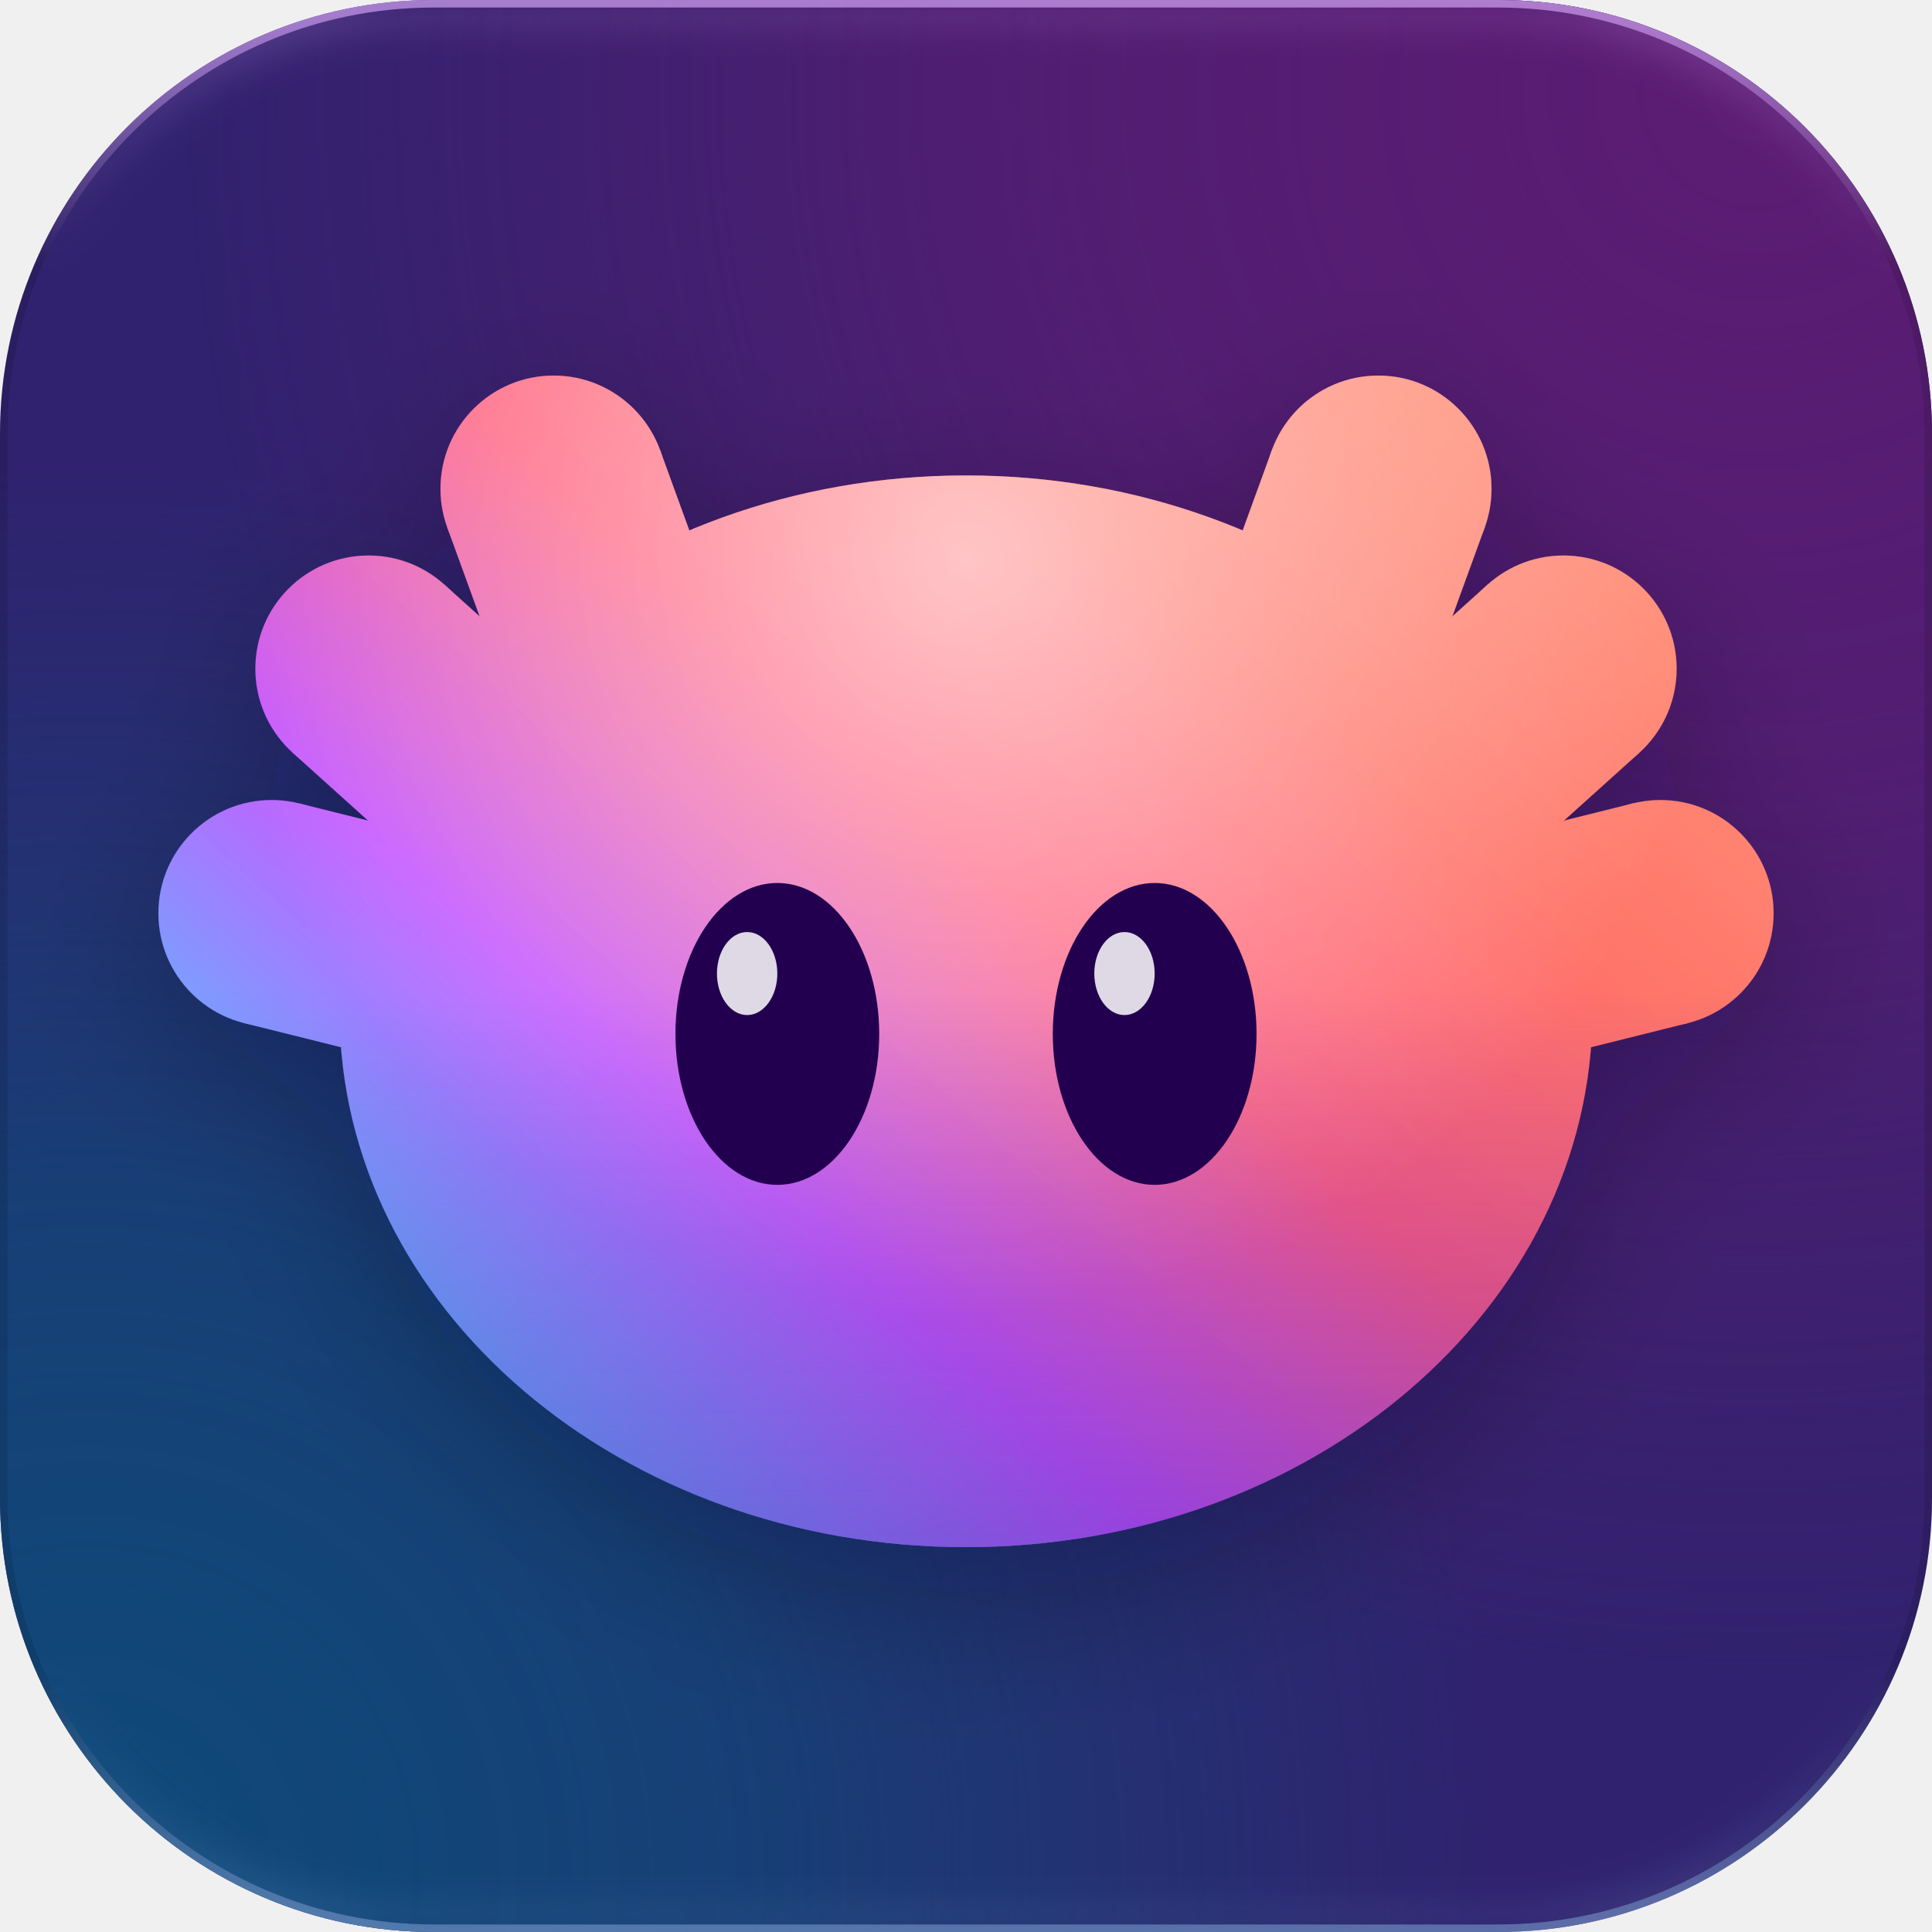
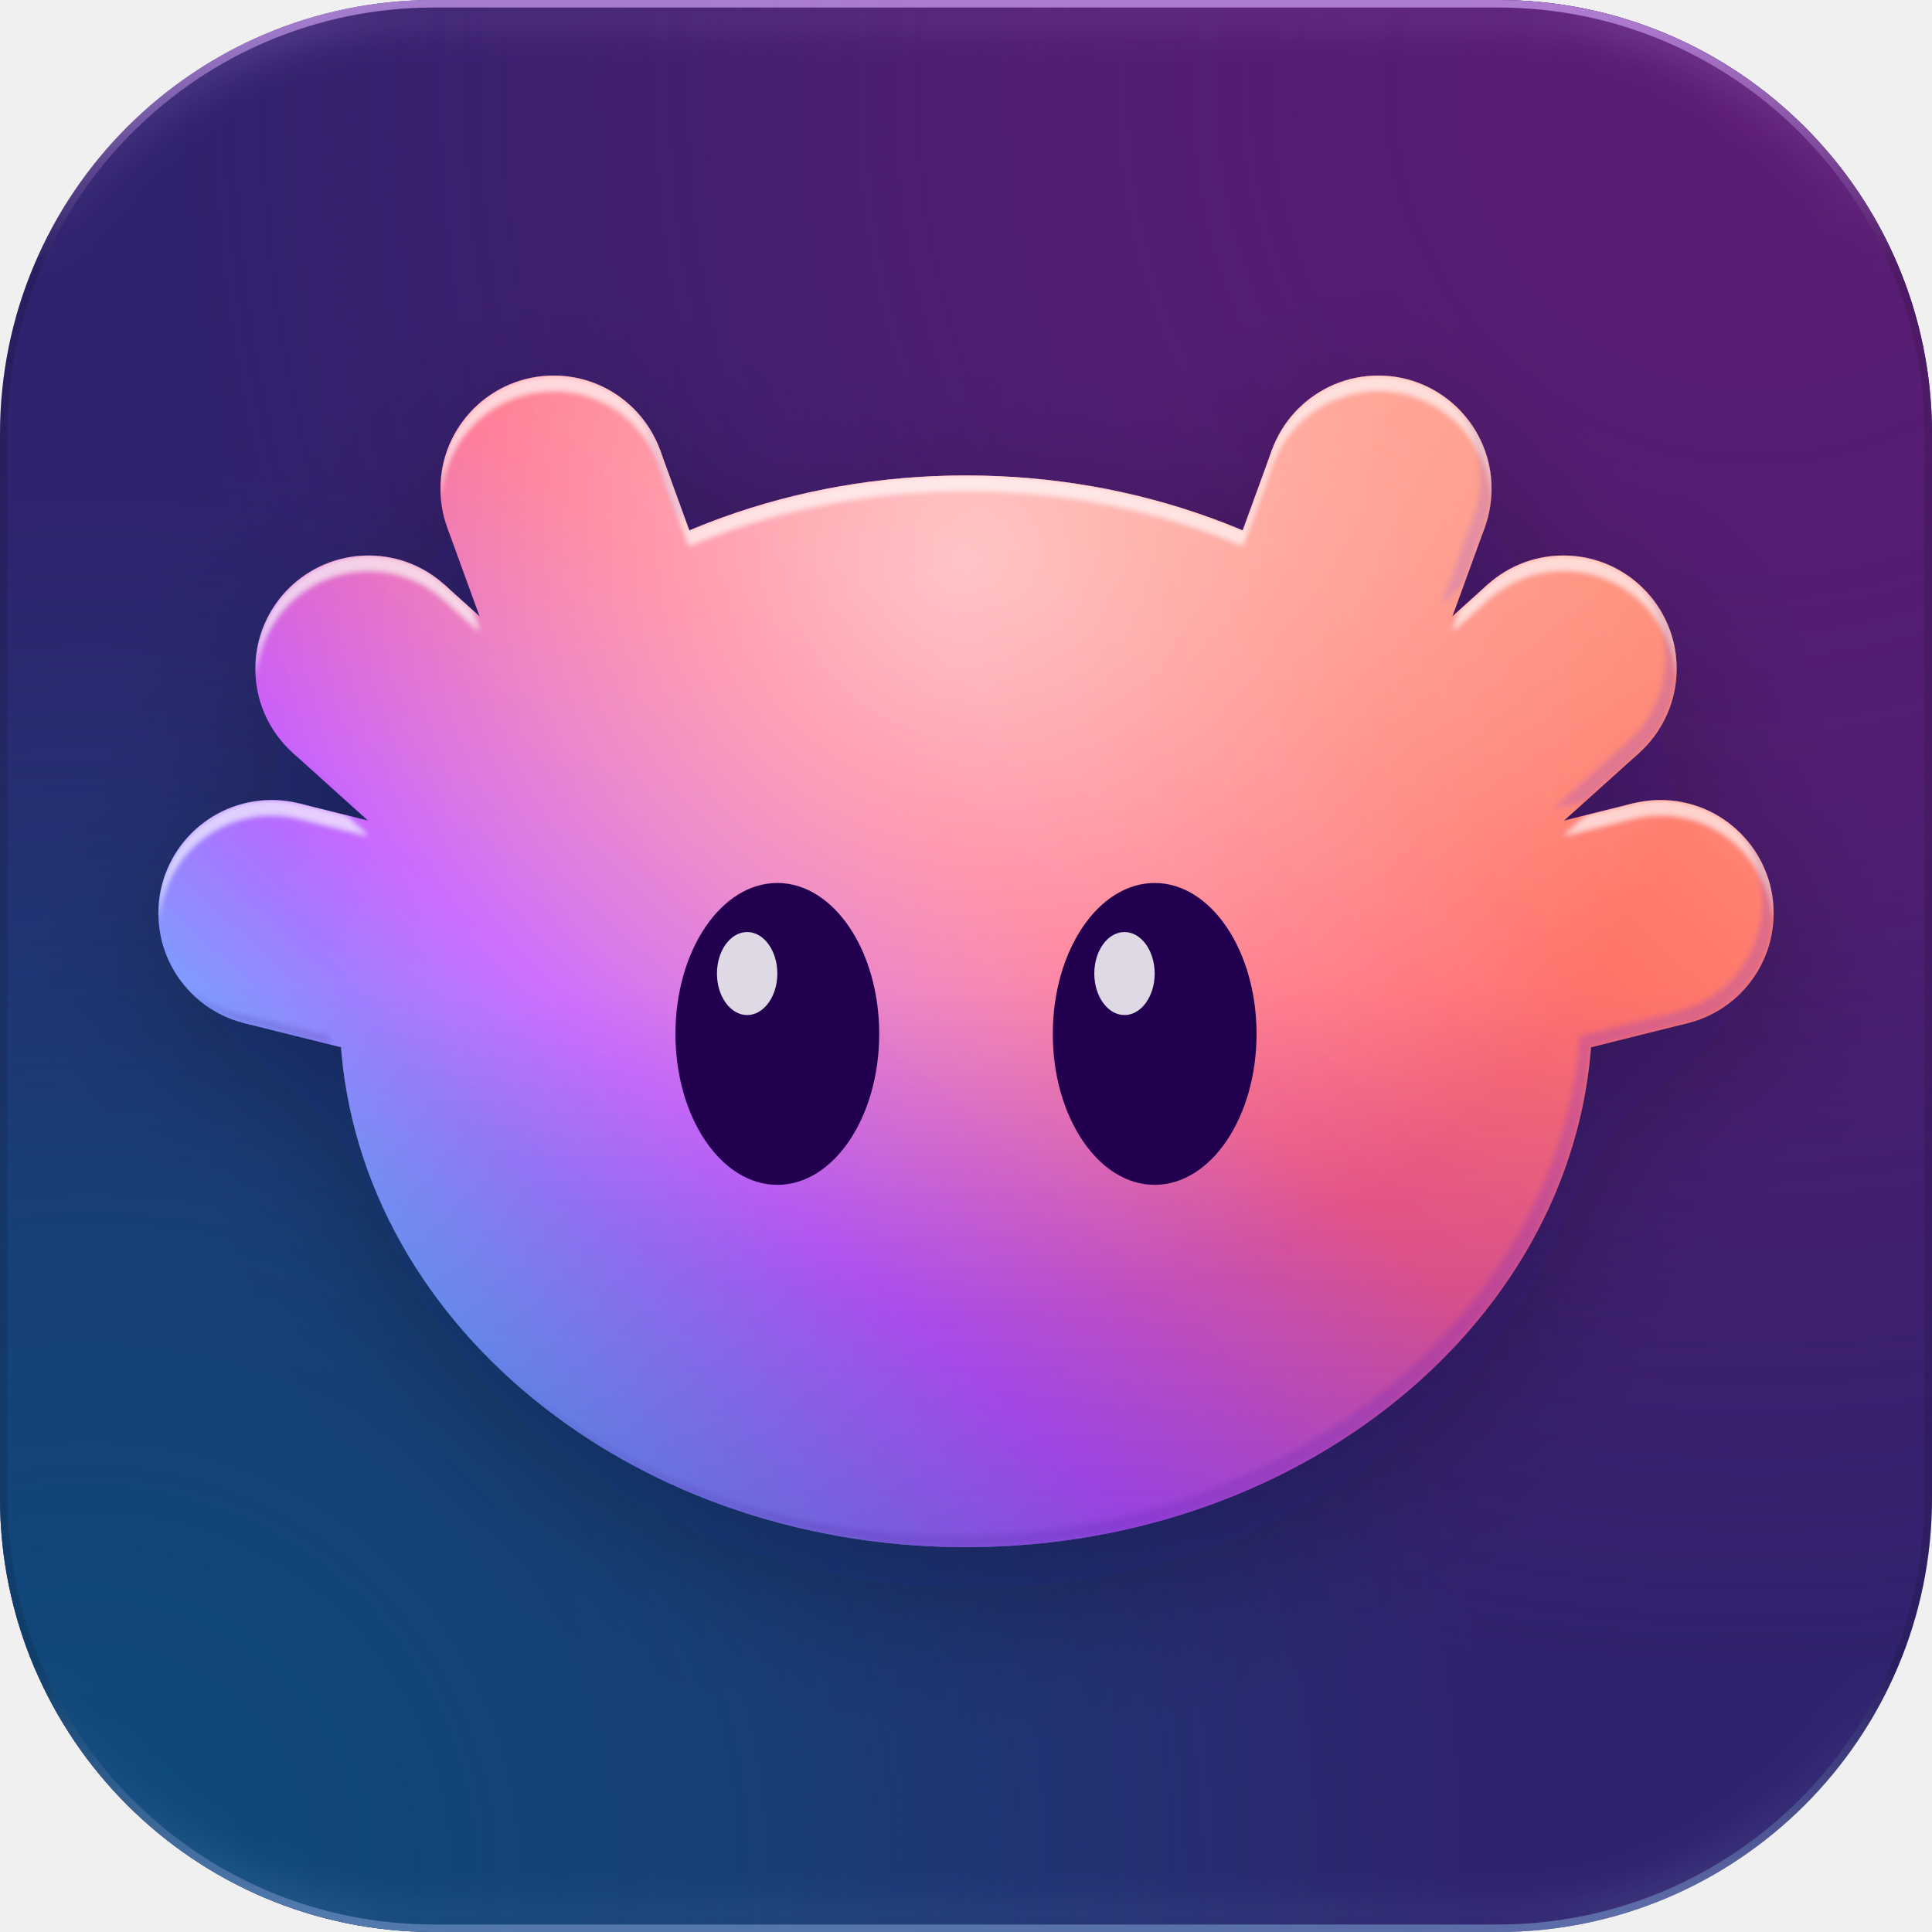
<svg xmlns="http://www.w3.org/2000/svg" viewBox="0 0 512 512" width="1024" height="1024">
  <clipPath id="tile">
    <rect width="512" height="512" rx="115" />
  </clipPath>
  <g clip-path="url(#tile)">
    <defs>
      <linearGradient id="g0bg" x1="0" y1="0" x2="1" y2="1">
        <stop offset="0" stop-color="#30226e" />
        <stop offset="1" stop-color="#30226e" />
      </linearGradient>
      <radialGradient id="g0glow" cx=".5" cy=".5" r=".5">
        <stop offset="0" stop-color="#7b3cff" stop-opacity=".55" />
        <stop offset="1" stop-color="#7b3cff" stop-opacity="0" />
      </radialGradient>
      <linearGradient id="g0b" x1="400" y1="150" x2="130" y2="450" gradientUnits="userSpaceOnUse">
        <stop offset="0" stop-color="#ff8f78" />
        <stop offset="0.22" stop-color="#ff7469" />
        <stop offset="0.45" stop-color="#ff5f7e" />
        <stop offset="0.7" stop-color="#c65cff" />
        <stop offset="1" stop-color="#3fd4ff" />
      </linearGradient>
      <radialGradient id="g0hi" cx="256" cy="186" r="200" gradientUnits="userSpaceOnUse">
        <stop offset="0" stop-color="#fff" stop-opacity=".6" />
        <stop offset="1" stop-color="#fff" stop-opacity="0" />
      </radialGradient>
      <linearGradient id="g0lo" x1="0" y1="300" x2="0" y2="450" gradientUnits="userSpaceOnUse">
        <stop offset="0" stop-color="#5a1fb0" stop-opacity="0" />
        <stop offset="1" stop-color="#5a1fb0" stop-opacity=".45" />
      </linearGradient>
      <mask id="g0c" maskUnits="userSpaceOnUse" x="0" y="0" width="512" height="512">
        <g fill="#fff">
          <ellipse cx="256" cy="306" rx="166" ry="142" />
          <circle cx="161.778" cy="208.872" r="30" />
          <circle cx="146.73" cy="167.526" r="30" />
          <polygon points="189.969,198.611 174.92,157.265 118.539,177.786 133.588,219.133" />
          <circle cx="130.371" cy="244.656" r="30" />
          <circle cx="97.673" cy="215.214" r="30" />
          <polygon points="150.445,222.362 117.747,192.92 77.599,237.509 110.297,266.95" />
          <circle cx="114.668" cy="290.664" r="30" />
          <circle cx="71.975" cy="280.019" r="30" />
          <polygon points="121.925,261.555 79.232,250.911 64.717,309.128 107.41,319.773" />
          <circle cx="350.222" cy="208.872" r="30" />
          <circle cx="365.27" cy="167.526" r="30" />
          <polygon points="378.412,219.133 393.461,177.786 337.08,157.265 322.031,198.611" />
          <circle cx="381.629" cy="244.656" r="30" />
          <circle cx="414.327" cy="215.214" r="30" />
          <polygon points="401.703,266.95 434.401,237.509 394.253,192.92 361.555,222.362" />
          <circle cx="397.332" cy="290.664" r="30" />
          <circle cx="440.025" cy="280.019" r="30" />
          <polygon points="404.59,319.773 447.283,309.128 432.768,250.911 390.075,261.555" />
        </g>
      </mask>
      <filter id="g0f" x="-30%" y="-30%" width="160%" height="160%">
        <feDropShadow dy="4" stdDeviation="6" flood-color="#0b0628" flood-opacity="0.55" result="near" />
        <feDropShadow dy="12" stdDeviation="21" flood-color="#0b0628" flood-opacity="0.3" />
+         <feMerge result="body">
+           <feMergeNode />
+         </feMerge>
+         <feOffset in="SourceAlpha" dx="0" dy="4" result="hio" />
+         <feComposite in="SourceAlpha" in2="hio" operator="out" result="hia" />
+         <feGaussianBlur in="hia" stdDeviation=".7" result="hib" />
+         <feComposite in="hib" in2="SourceAlpha" operator="in" result="him" />
+         <feFlood flood-color="#ffffff" flood-opacity="0.55" />
+         <feComposite in2="him" operator="in" result="hi" />
+         <feOffset in="SourceAlpha" dx="-3" dy="-3" result="loo" />
+         <feComposite in="SourceAlpha" in2="loo" operator="out" result="loa" />
+         <feGaussianBlur in="loa" stdDeviation=".7" result="lob" />
+         <feComposite in="lob" in2="SourceAlpha" operator="in" result="lom" />
+         <feFlood flood-color="#5a1fb0" flood-opacity="0.3" />
+         <feComposite in2="lom" operator="in" result="lo" />
+         <feMerge>
+           <feMergeNode in="body" />
+           <feMergeNode in="hi" />
+           <feMergeNode in="lo" />
+         </feMerge>
      </filter>
      <radialGradient id="g0gl0">
        <stop offset="0" stop-color="#5c1c74" />
        <stop offset=".45" stop-color="#5c1c74" stop-opacity=".75" />
        <stop offset="1" stop-color="#5c1c74" stop-opacity="0" />
      </radialGradient>
      <radialGradient id="g0gl1">
        <stop offset="0" stop-color="#0e4a7a" />
        <stop offset=".45" stop-color="#0e4a7a" stop-opacity=".75" />
        <stop offset="1" stop-color="#0e4a7a" stop-opacity="0" />
      </radialGradient>
      <linearGradient id="g0rim" x1="0" y1="0" x2="1" y2="1">
        <stop offset="0" stop-color="#fff" stop-opacity="0" />
        <stop offset=".5" stop-color="#fff" stop-opacity="0" />
        <stop offset="1" stop-color="#fff" stop-opacity="0" />
      </linearGradient>
      <radialGradient id="g0sh">
        <stop offset="0" stop-color="#12052e" stop-opacity="0.5" />
        <stop offset="1" stop-color="#12052e" stop-opacity="0" />
      </radialGradient>
    </defs>
    <rect width="512" height="512" fill="url(#g0bg)" />
    <circle cx="470" cy="20" r="430" fill="url(#g0gl0)" />
    <circle cx="20" cy="500" r="380" fill="url(#g0gl1)" />
    <ellipse cx="256" cy="450" rx="140" ry="20" fill="url(#${id}sh)" />
    <g transform="translate(0 -38)">
      <g filter="url(#g0f)">
        <g fill="url(#g0b)">
          <ellipse cx="256" cy="306" rx="166" ry="142" />
          <circle cx="161.778" cy="208.872" r="30" />
          <circle cx="146.73" cy="167.526" r="30" />
          <polygon points="189.969,198.611 174.92,157.265 118.539,177.786 133.588,219.133" />
          <circle cx="130.371" cy="244.656" r="30" />
          <circle cx="97.673" cy="215.214" r="30" />
          <polygon points="150.445,222.362 117.747,192.92 77.599,237.509 110.297,266.95" />
          <circle cx="114.668" cy="290.664" r="30" />
          <circle cx="71.975" cy="280.019" r="30" />
          <polygon points="121.925,261.555 79.232,250.911 64.717,309.128 107.41,319.773" />
          <circle cx="350.222" cy="208.872" r="30" />
          <circle cx="365.27" cy="167.526" r="30" />
          <polygon points="378.412,219.133 393.461,177.786 337.08,157.265 322.031,198.611" />
          <circle cx="381.629" cy="244.656" r="30" />
          <circle cx="414.327" cy="215.214" r="30" />
          <polygon points="401.703,266.95 434.401,237.509 394.253,192.92 361.555,222.362" />
          <circle cx="397.332" cy="290.664" r="30" />
          <circle cx="440.025" cy="280.019" r="30" />
          <polygon points="404.59,319.773 447.283,309.128 432.768,250.911 390.075,261.555" />
        </g>
      </g>
      <g mask="url(#g0c)">
        <rect width="512" height="512" fill="url(#g0hi)" />
        <rect width="512" height="512" fill="url(#g0lo)" />
      </g>
      <ellipse cx="206" cy="312" rx="27" ry="40" fill="#22004f" />
      <ellipse cx="198" cy="296" rx="8" ry="11" fill="#fff" opacity=".85" />
      <ellipse cx="306" cy="312" rx="27" ry="40" fill="#22004f" />
      <ellipse cx="298" cy="296" rx="8" ry="11" fill="#fff" opacity=".85" />
    </g>
    <defs>
      <linearGradient id="g0bv" x1="0" y1="0" x2="0" y2="1">
        <stop offset="0" stop-color="#d9a8ff" stop-opacity="0.7" />
        <stop offset=".14" stop-color="#d9a8ff" stop-opacity="0" />
        <stop offset=".86" stop-color="#7fa2d8" stop-opacity="0" />
        <stop offset="1" stop-color="#7fa2d8" stop-opacity="0.6" />
      </linearGradient>
      <linearGradient id="g0bs" x1="0" y1="0" x2="0" y2="1">
        <stop offset=".78" stop-color="#000" stop-opacity="0" />
        <stop offset="1" stop-color="#000" stop-opacity="0" />
      </linearGradient>
      <filter id="g0bb" x="-5%" y="-5%" width="110%" height="110%">
        <feGaussianBlur stdDeviation="5" />
      </filter>
    </defs>
    <rect width="512" height="512" rx="115" fill="none" stroke="#000" stroke-opacity="0.12" stroke-width="4" />
    <rect width="512" height="512" rx="115" fill="none" stroke="url(#g0bv)" stroke-width="10" filter="url(#g0bb)" opacity=".35" />
    <rect width="512" height="512" rx="115" fill="none" stroke="url(#g0bv)" stroke-width="4" />
  </g>
</svg>
